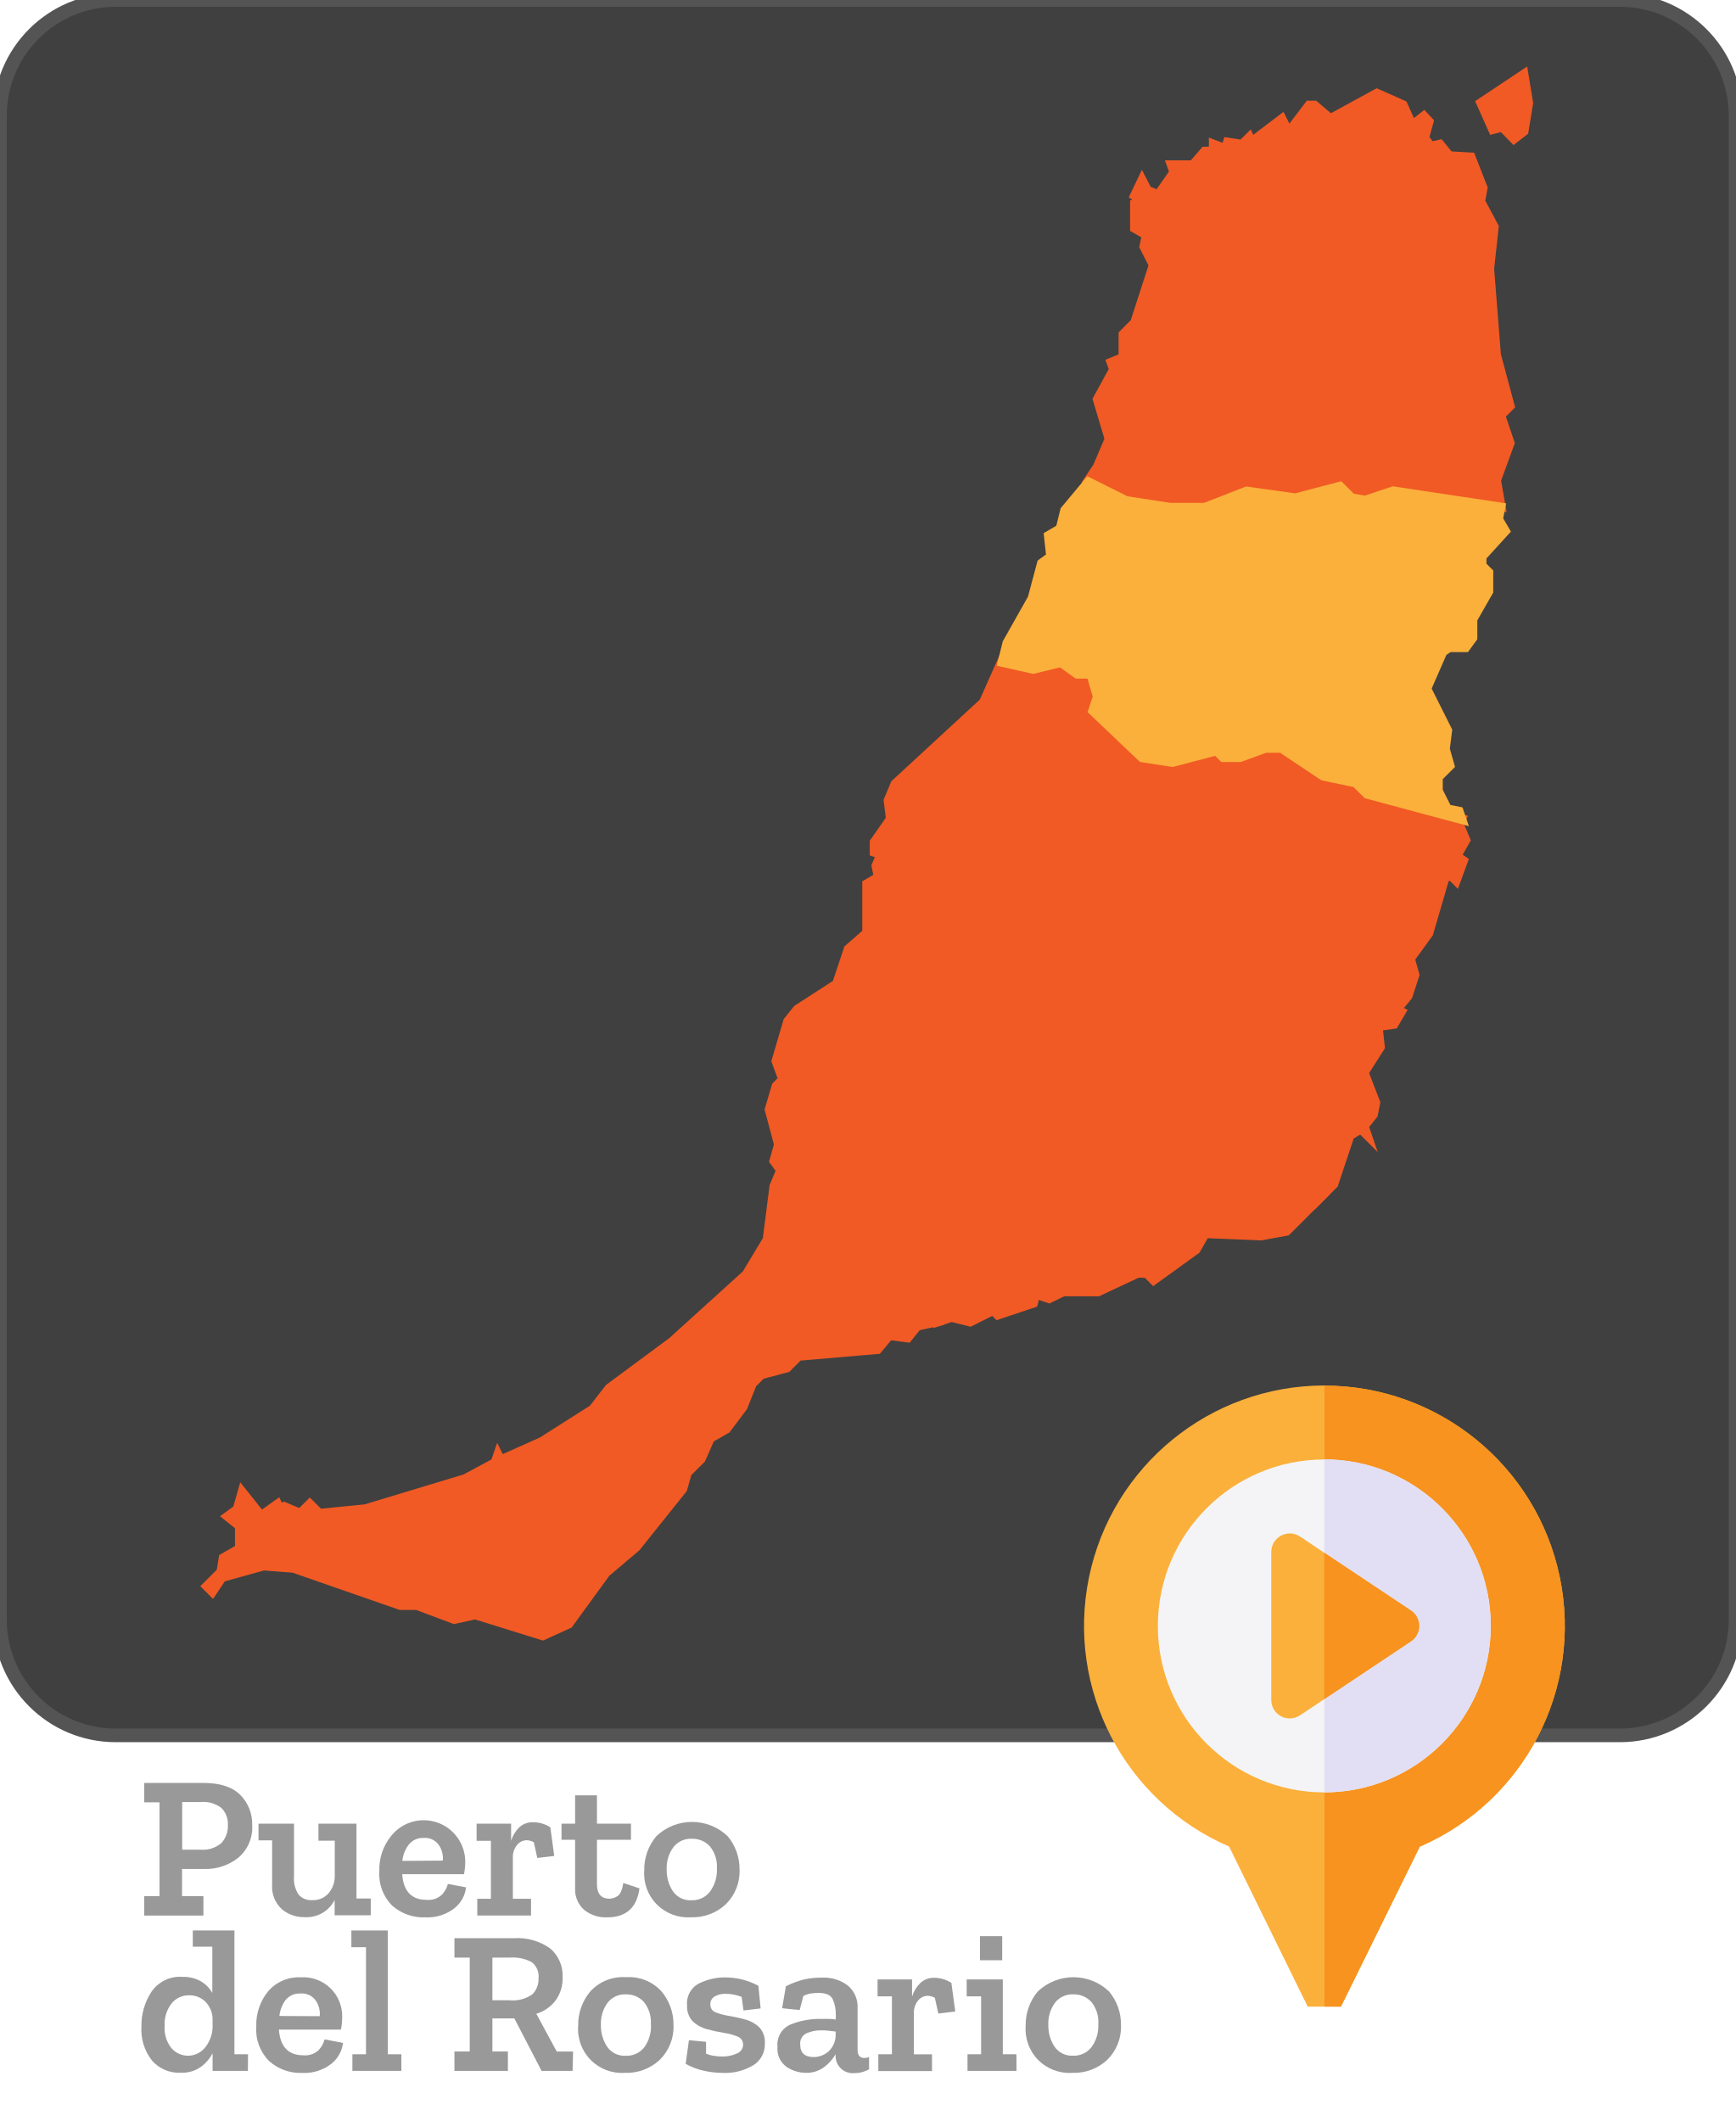
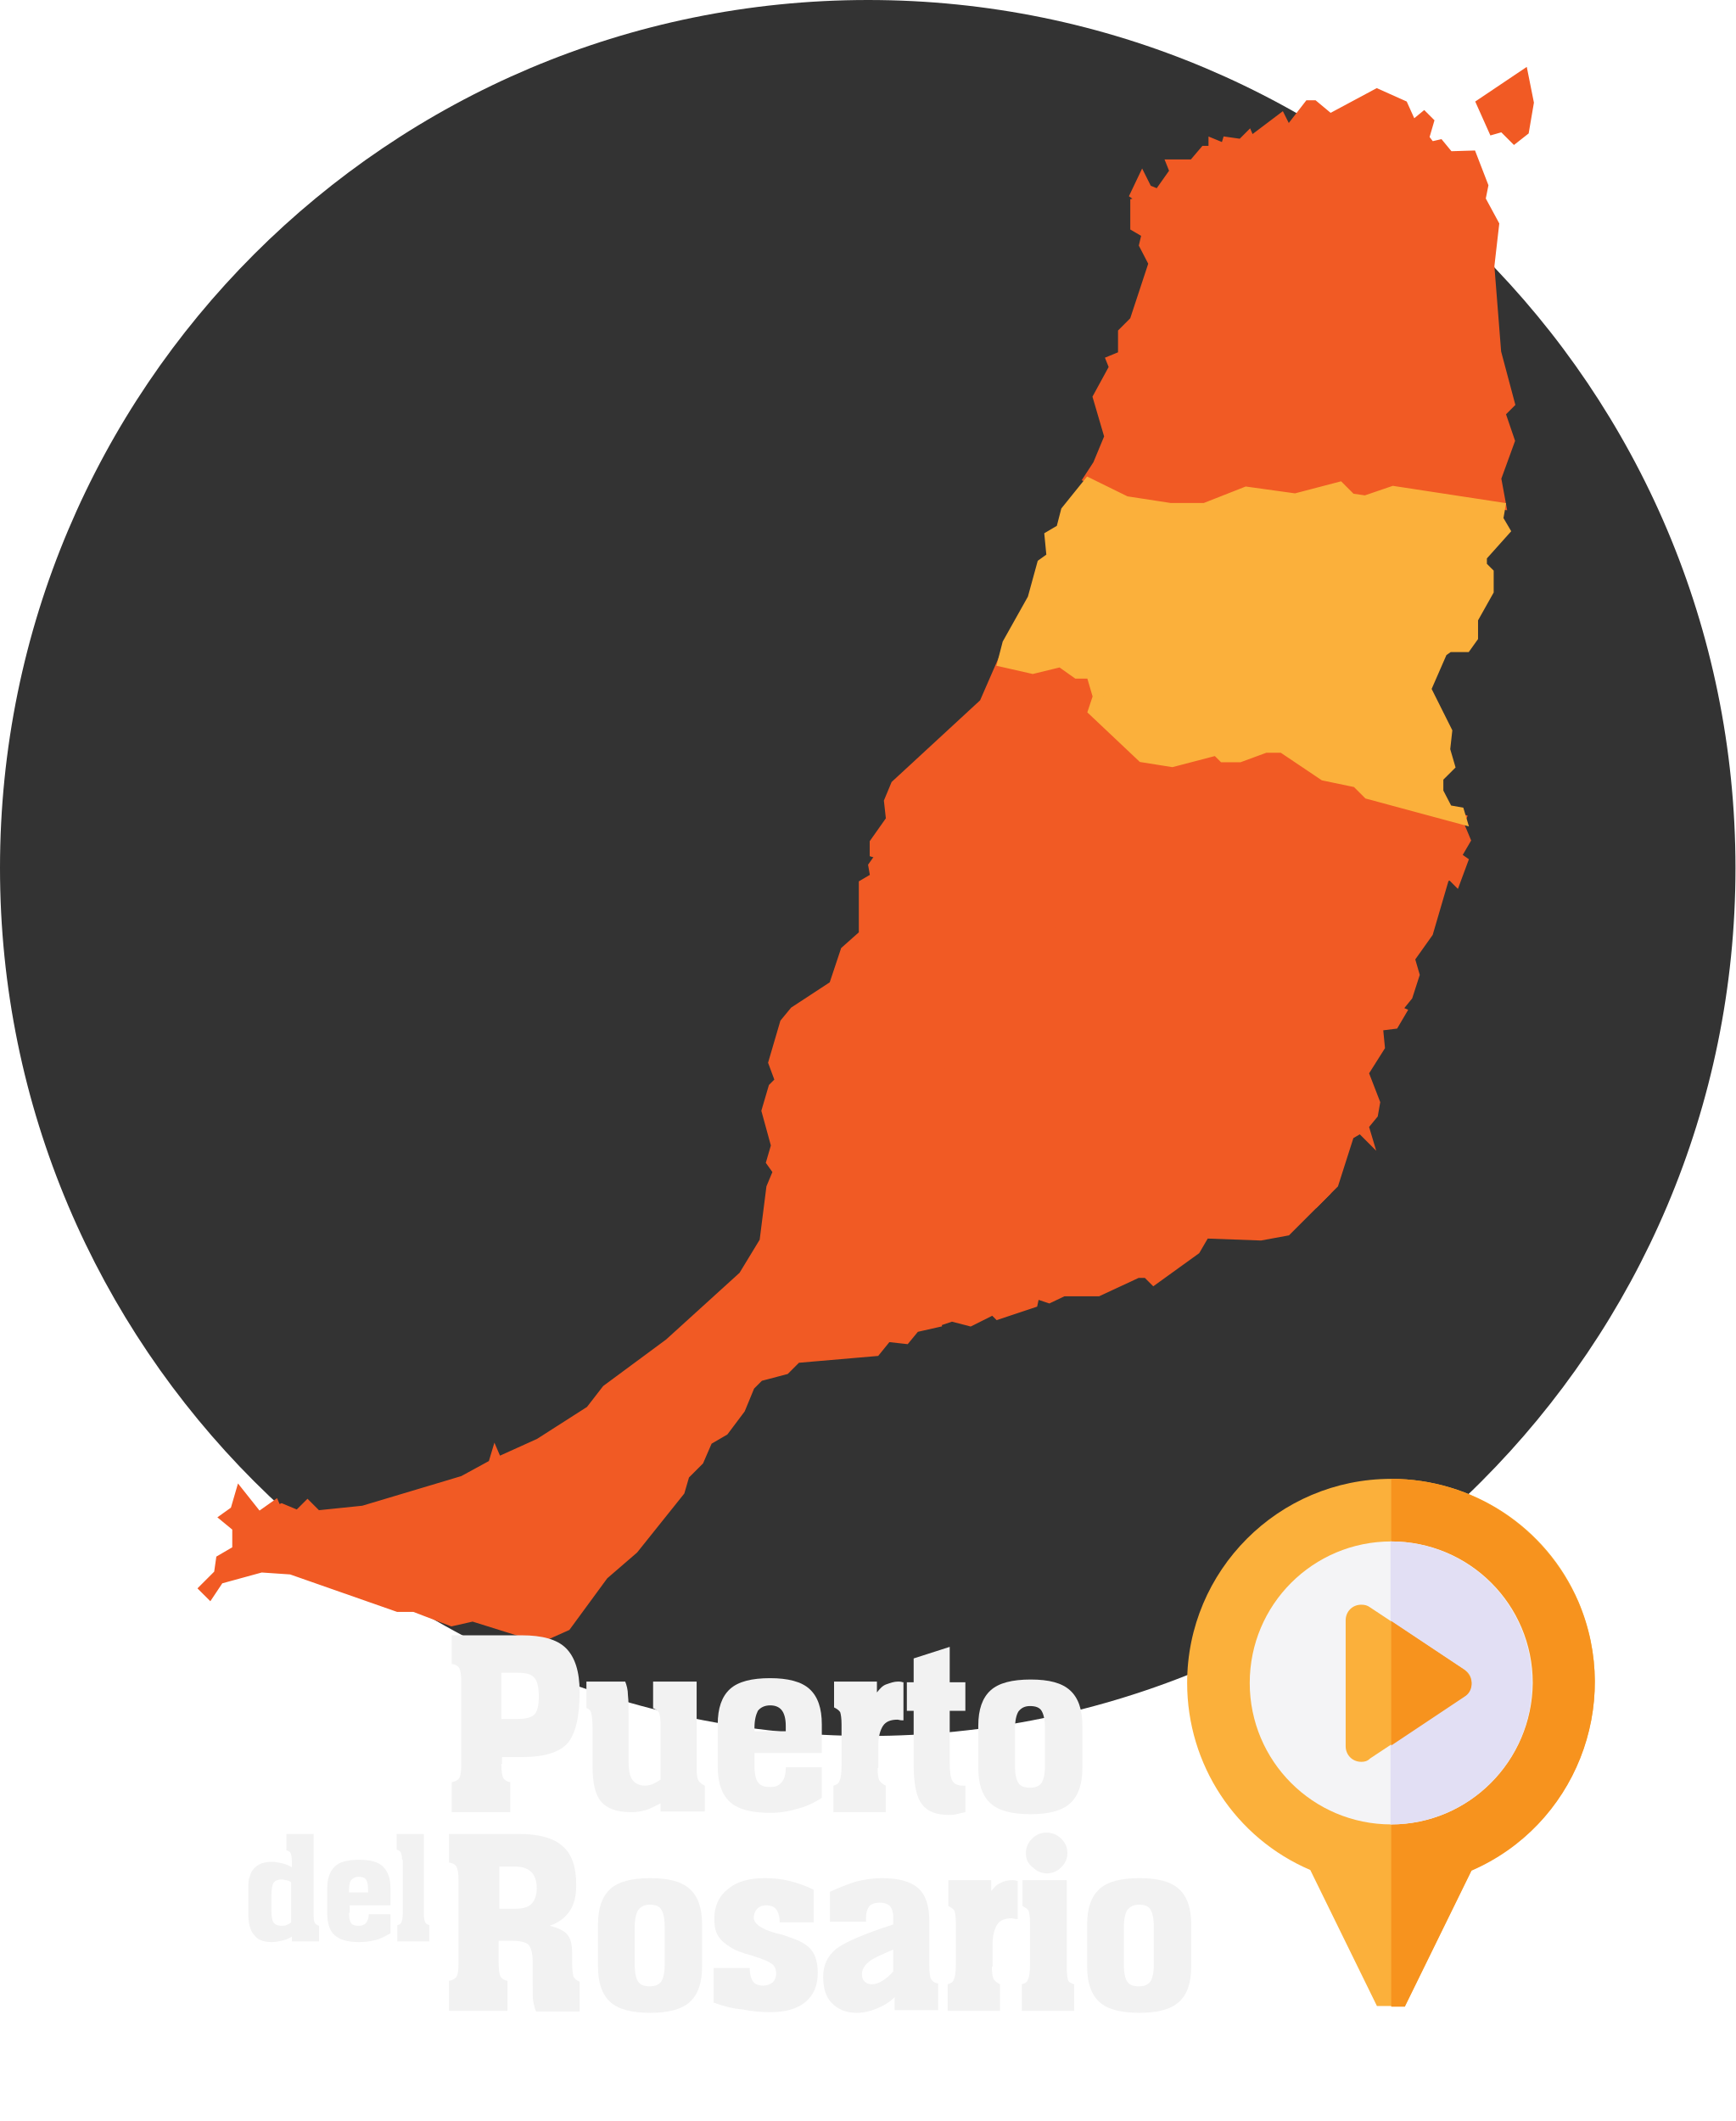
- <svg xmlns="http://www.w3.org/2000/svg" id="Municipios_de_la_provincia_de_Santa_Cruz_de_Tenerife" data-name="Municipios de la provincia de Santa Cruz de Tenerife" viewBox="0 0 255.12 311.81">
-   <defs>
-     <style>.cls-1{fill:#404040;stroke:#545454;stroke-width:2px;}.cls-1,.cls-2,.cls-3{stroke-miterlimit:10;}.cls-2{fill:#f15a24;stroke:#f15a24;}.cls-2,.cls-3{stroke-width:1.52px;}.cls-3,.cls-5{fill:#fbb03b;}.cls-3{stroke:#fbb03b;}.cls-4{fill:#999;}.cls-6{fill:#f7931e;}.cls-7{fill:#f4f4f6;}.cls-8{fill:#e2dff4;}</style>
-   </defs>
-   <rect class="cls-1" width="255.12" height="255.12" rx="17.01" ry="17.01" />
-   <path id="Antigua" class="cls-2" d="M214.7,120.42l-.34.68,1,2.39L214,125.89l1,.68-1,2.73-.68-.68-1,.34-2.39,8.2-2.73,3.76.68,2.39-1,3.08-1.71,2.05.68.34-1,1.71-2.39.34.34,3.08-2.39,3.76,1.71,4.44-.34,1.71-1.37,1.71.34,1-.68-.68-1.71,1-2.39,7.18-1,1,.34-1-16.74-26.31-22.21-13.33.68-4.44,3.42-4.78-1-9.57,1-2.05,7.52-2.39,4.44.68,6.49-1.71,1,1h2.39l3.76-1.37h2.39l6.15,4.1,4.78,1,1.71,1.71Z" />
-   <path id="Betancuria" class="cls-2" d="M147.38,97.18l4.44,1,4.1-1,2.39,1.71h2.05l1,3.42-.68,2.05,7.18,6.83-7.52,2.39-1,2.05,1,9.57L156.95,130l-.68,4.44-6.83-1-1.37,1.71L144,131H138.5L136.79,129V127.6l-1.71-1.71-5.47-.34-1-.34v-1.37l2.39-3.42-.34-2.73,1-2.39,13-12Z" />
-   <path id="La_Oliva" data-name="La Oliva" class="cls-2" d="M223.93,11.06l-6.14,4.09,1.69,3.78,1.38-.36,1.69,1.74,1.38-1.07.67-4.09ZM202.4,13.82l-6.85,3.74-2.36-2h-.71L189.4,19.6l-1-2L183.93,21l-.31-.67-1,1L180.51,21l-.31,1-1.74-.67v1h-1.33l-1.74,2h-3.07l.36,1-2.4,3.43-1.69-.71-.71-1.38-1,2.09,1.38,1-1.38.31v3.43l1.74,1-.36,1.74,1.38,2.71-2.76,8.54-1.69,1.69v3.43l-1.74.71.36,1-2.4,4.4,1.74,5.83-1.74,4.09-1.33,2,5.47,2.76,6.45,1h5.16l6.14-2.4,7.16,1,6.5-1.69,1.69,1.69,2.09.36,4.09-1.38,15.71,2.4-.67-3.78,2-5.47-1.38-4.09,1.38-1.38-2-7.47-1-12.68.67-6.14-2-3.74.36-2-1.74-4.45L213,23l-1.38-1.69-1.33.31-1-1.33.67-2.4-.67-.71-1.74,1.38-1.38-3.07Z" />
-   <path id="Pájara" class="cls-2" d="M129.61,125.55l5.47.34,1.71,1.71V129L138.5,131H144l4.1,4.1,1.37-1.71,6.83,1-1.37,5.81,1.71,1v1.37l-3.76,3.08-1,2.05-3.08,2.39-2.39.68-10.93,10.59-1.71.68-1.37-1-3.76,1.71.34,2.73,2.73.68,2.39,3.42.68,1.71-1.37,3.08,1.37,3.76-.68,3.08,1,2.05-1,2.73.68,3.76,2.73,2.73.34,1.71-3.08.68-1.37,1.71-2.73-.34-1.71,2.05-11.62,1-1.71,1.71-3.76,1-1.37,1.37-1.37,3.42L106.72,210l-2.39,1.37L103,214.4l-2.05,2.05-.68,2.39-6.83,8.54L89,231.14l-5.47,7.52-3.76,1.71-9.91-3.08-3.08.68-5.47-2.05H58.88l-15.72-5.47-4.44-.34-6.15,1.71-1.37,2.05-.68-.68,2.05-2.05.34-2.05,2.39-1.37v-3.42l-1.71-1.37,1.37-1,.68-2.39,2.73,3.42,2.39-1.71.34.68.68-.34,2.39,1,1.37-1.37,1.37,1.37,6.83-.68,14.69-4.44,4.44-2.39.34-1,.34.68L79.72,212l7.52-4.78,2.39-3.08,9.23-6.83,10.93-9.91,3.08-5.13,1-7.86,1-2.39-1-1.37.68-2.39-1.37-5.13,1-3.42,1-1-1-2.73,1.71-5.81,1.37-1.71,5.81-3.76,1.71-5.13,2.73-2.39V130l1.71-1-.34-1.71Z" />
-   <path id="Puerto_del_Rosario" data-name="Puerto del Rosario" class="cls-3" d="M220.5,74.63l-.34,1.71,1,1.71-3.42,3.76v1.37l1,1v2.73L216.4,91v2.73l-1,1.37H213l-1,.68-2.39,5.47,3.08,6.15-.34,2.73.68,2.39-1.71,1.71v2.05l1.37,2.73,1.71.34.34,1L201,116.66,199.32,115l-4.78-1-6.15-4.1H186l-3.76,1.37h-2.39l-1-1-6.49,1.71-4.44-.68-7.18-6.83.68-2.05-1-3.42h-2.05l-2.39-1.71-4.1,1-4.44-1,.68-2.73L151.82,88l1.37-5.13,1.37-1-.34-3.08,1.71-1,.68-2.73,3.42-4.1,5.47,2.73,6.49,1h5.13l6.15-2.39,7.18,1,6.49-1.71,1.71,1.71,2.05.34,4.1-1.37Z" />
-   <path id="Tuineje" class="cls-2" d="M194.88,175.1l-5.81,5.81-3.76.68-8.2-.34-1.37,2.39-6.15,4.44-1-1H167.2l-5.81,2.73h-5.13l-2.05,1-2.05-.68-.34,1.37-5.13,1.71-.68-.68-3.42,1.71-2.73-.68-2.05.68-.34-1.71-2.73-2.73-.68-3.76,1-2.73-1-2.05.68-3.08-1.37-3.76,1.37-3.08-.68-1.71-2.39-3.42-2.73-.68-.34-2.73,3.76-1.71,1.37,1,1.71-.68,10.93-10.59,2.39-.68,3.08-2.39,1-2.05,3.76-3.08v-1.37l-1.71-1,1.37-5.81,22.21,13.33,16.74,26.31Z" />
-   <path class="cls-4" d="M37.07,268.28A5.82,5.82,0,0,1,35,273.13a7.68,7.68,0,0,1-4.94,1.63h-3.3v4H29.9v2.85H21.2v-2.85h2.25v-13.8H21.2v-2.85h8.7q3.63,0,5.4,1.74A6,6,0,0,1,37.07,268.28Zm-3.57.06a3.38,3.38,0,0,0-.92-2.52,4.3,4.3,0,0,0-3.08-.9H26.78v7h2.73a4.09,4.09,0,0,0,3.06-1A3.65,3.65,0,0,0,33.5,268.34Z" />
-   <path class="cls-4" d="M54.5,281.57H49.19v-2.25a4.61,4.61,0,0,1-4.44,2.52,5,5,0,0,1-3.31-1.16A4.5,4.5,0,0,1,40,277v-6.45H38V268.1h5.22v7.74a4.16,4.16,0,0,0,.69,2.71,2.44,2.44,0,0,0,2,.79,3,3,0,0,0,2.38-1,3.87,3.87,0,0,0,.92-2.49v-5.25h-2.4V268.1H52.4v11h2.1Z" />
-   <path class="cls-4" d="M68.51,277.46a4.59,4.59,0,0,1-1.74,3.09,6.44,6.44,0,0,1-4.29,1.32,6.88,6.88,0,0,1-4.83-1.72,6.54,6.54,0,0,1-1.89-5.08,7.79,7.79,0,0,1,1.73-5.16,6.11,6.11,0,0,1,10.9,3.81,9.78,9.78,0,0,1-.18,1.8H59.12q.27,3.78,3.6,3.78a2.88,2.88,0,0,0,2.23-.75,3.73,3.73,0,0,0,.89-1.59Zm-3.42-3.93a3.48,3.48,0,0,0-.56-2.26,2.47,2.47,0,0,0-2.27-1.07,2.61,2.61,0,0,0-2.19,1,4.74,4.74,0,0,0-.93,2.37Z" />
-   <path class="cls-4" d="M78.38,267.89a4.58,4.58,0,0,1,2.52.75l.57,4.2-2.49.3-.51-2.31a2.39,2.39,0,0,0-1-.3,1.89,1.89,0,0,0-1.46.69,2.78,2.78,0,0,0-.62,1.92v6h2.67v2.46H70.16v-2.46h2v-8.52h-2.1V268.1h5.07v2.52a4.68,4.68,0,0,1,1.15-1.93A2.82,2.82,0,0,1,78.38,267.89Z" />
-   <path class="cls-4" d="M94,277.61q-.57,4.26-4.74,4.26a5,5,0,0,1-3.44-1.14,4,4,0,0,1-1.28-3.18v-7.08h-2V268.1h2v-4.17h3.21v4.17h5v2.37h-5V277q0,2.13,1.86,2.13a2.28,2.28,0,0,0,1.14-.37q.63-.37.87-1.94Z" />
-   <path class="cls-4" d="M108.71,274.85a6.76,6.76,0,0,1-2,5.08,7.12,7.12,0,0,1-5.17,1.93A6.43,6.43,0,0,1,94.7,275a7.62,7.62,0,0,1,1.77-5.05,7.59,7.59,0,0,1,10.5,0A7.52,7.52,0,0,1,108.71,274.85Zm-3.33-.09a4.74,4.74,0,0,0-1-3.3,3.46,3.46,0,0,0-2.68-1.14A3.21,3.21,0,0,0,99,271.54a5.11,5.11,0,0,0-1,3.26,5.54,5.54,0,0,0,.92,3.24,3.09,3.09,0,0,0,2.72,1.32,3.26,3.26,0,0,0,2.73-1.28A5.25,5.25,0,0,0,105.38,274.76Z" />
-   <path class="cls-4" d="M36.44,304.44H31.25v-2.58a5.94,5.94,0,0,1-1.73,2,4.76,4.76,0,0,1-3,.85,5.23,5.23,0,0,1-4.19-1.8,7.35,7.35,0,0,1-1.54-5,9,9,0,0,1,1.46-5.08,5.09,5.09,0,0,1,4.58-2.21,5.21,5.21,0,0,1,2.69.65,4.54,4.54,0,0,1,1.69,1.72v-6.81H28.34V283.8h6.12V302h2ZM31.25,298v-1a3.71,3.71,0,0,0-1-2.67,3.3,3.3,0,0,0-2.43-1,3.24,3.24,0,0,0-2.62,1.22,5,5,0,0,0-1,3.31,4.68,4.68,0,0,0,1,3.24,3.22,3.22,0,0,0,5.06-.24A4.91,4.91,0,0,0,31.25,298Z" />
-   <path class="cls-4" d="M50.42,300.33a4.59,4.59,0,0,1-1.74,3.09,6.44,6.44,0,0,1-4.29,1.32A6.88,6.88,0,0,1,39.56,303a6.54,6.54,0,0,1-1.89-5.08,7.79,7.79,0,0,1,1.73-5.16,5.92,5.92,0,0,1,4.81-2.07,5.71,5.71,0,0,1,6.09,5.88,9.79,9.79,0,0,1-.18,1.8H41q.27,3.78,3.6,3.78a2.88,2.88,0,0,0,2.23-.75,3.72,3.72,0,0,0,.89-1.59ZM47,296.4a3.48,3.48,0,0,0-.56-2.26,2.47,2.47,0,0,0-2.27-1.07A2.61,2.61,0,0,0,42,294a4.74,4.74,0,0,0-.93,2.37Z" />
-   <path class="cls-4" d="M59,304.44h-7.2V302h2V286.26H51.65V283.8H57V302h2Z" />
-   <path class="cls-4" d="M84.17,304.44H79.61l-4-7.71H72.38v4.86h2.28v2.85H66.8v-2.85h2.25v-13.8H66.8v-2.85h8.67a8.28,8.28,0,0,1,5.43,1.52,5.24,5.24,0,0,1,1.8,4.24,5.46,5.46,0,0,1-1,3.35,5.65,5.65,0,0,1-2.86,2l3,5.55h2.4Zm-5-13.65a2.65,2.65,0,0,0-1-2.33,5.91,5.91,0,0,0-3.27-.67H72.38v6.27H74.9a5,5,0,0,0,3.33-.85A3.12,3.12,0,0,0,79.16,290.79Z" />
-   <path class="cls-4" d="M99,297.72a6.76,6.76,0,0,1-2,5.08,7.12,7.12,0,0,1-5.17,1.93,6.43,6.43,0,0,1-6.84-6.9,7.62,7.62,0,0,1,1.77-5.05A6.46,6.46,0,0,1,92,290.67a6.43,6.43,0,0,1,5.25,2.1A7.52,7.52,0,0,1,99,297.72Zm-3.33-.09a4.74,4.74,0,0,0-1-3.3A3.46,3.46,0,0,0,92,293.19a3.21,3.21,0,0,0-2.67,1.21,5.11,5.11,0,0,0-1,3.25,5.55,5.55,0,0,0,.92,3.24A3.09,3.09,0,0,0,92,302.22a3.26,3.26,0,0,0,2.73-1.28A5.25,5.25,0,0,0,95.69,297.63Z" />
-   <path class="cls-4" d="M112.43,300.42a3.59,3.59,0,0,1-1.73,3.21,8,8,0,0,1-4.4,1.11,13.06,13.06,0,0,1-2.89-.33,9.65,9.65,0,0,1-2.62-1l.48-3.48,2.52.24,0,1.74a4.81,4.81,0,0,0,1.21.33,8.37,8.37,0,0,0,1.16.09,5,5,0,0,0,2.15-.44,1.39,1.39,0,0,0,.92-1.3,1.23,1.23,0,0,0-.83-1.2,8.52,8.52,0,0,0-2.06-.55,21.73,21.73,0,0,1-2.46-.54,4.74,4.74,0,0,1-2.05-1.14,3.16,3.16,0,0,1-.83-2.38,3.24,3.24,0,0,1,1.79-3.21,8.5,8.5,0,0,1,3.77-.87,10.31,10.31,0,0,1,4.92,1.23l.33,3.33-2.52.3-.27-2a6.56,6.56,0,0,0-2.37-.45,3.09,3.09,0,0,0-1.58.38,1.27,1.27,0,0,0-.65,1.19,1.18,1.18,0,0,0,.81,1.17,9.39,9.39,0,0,0,2,.52,21,21,0,0,1,2.4.54,4.65,4.65,0,0,1,2,1.14A3.2,3.2,0,0,1,112.43,300.42Z" />
-   <path class="cls-4" d="M115.52,292a13.11,13.11,0,0,1,2.67-1,12.1,12.1,0,0,1,2.7-.27,5.83,5.83,0,0,1,3.71,1.14,4.08,4.08,0,0,1,1.46,3.42v6.06q0,1.2,1,1.2a2.62,2.62,0,0,0,.69-.12l0,1.77a4.27,4.27,0,0,1-2.16.57,2.52,2.52,0,0,1-2.76-2.67V302a6.38,6.38,0,0,1-1.69,1.89,4.33,4.33,0,0,1-2.71.84,5.18,5.18,0,0,1-2.77-.85,3.24,3.24,0,0,1-1.37-3,3.18,3.18,0,0,1,2-3.29,11.42,11.42,0,0,1,4.29-.79l1.17,0q.6,0,1.11.09v-.75a5.34,5.34,0,0,0-.42-2.16q-.42-1-2.1-1a7.33,7.33,0,0,0-1.19.09,3.43,3.43,0,0,0-1.06.36l-.54,2.07-2.58-.27Zm7.32,7.14v-.48l-1-.12a10.29,10.29,0,0,0-1.11-.06,5.24,5.24,0,0,0-2.15.42,1.65,1.65,0,0,0-.95,1.68q0,1.83,2,1.83a3.38,3.38,0,0,0,2.16-.82A3.3,3.3,0,0,0,122.84,299.1Z" />
-   <path class="cls-4" d="M137.33,290.76a4.59,4.59,0,0,1,2.52.75l.57,4.2-2.49.3-.51-2.31a2.39,2.39,0,0,0-1-.3,1.89,1.89,0,0,0-1.46.69,2.78,2.78,0,0,0-.62,1.92v6H137v2.46h-7.89V302h2v-8.52H129V291h5.07v2.52a4.68,4.68,0,0,1,1.15-1.93A2.82,2.82,0,0,1,137.33,290.76Z" />
-   <path class="cls-4" d="M149.42,304.44h-7.2V302h2v-8.52H142.1V291h5.31v11h2Zm-5.37-16.26v-3.54h3.27v3.54Z" />
-   <path class="cls-4" d="M164.78,297.72a6.76,6.76,0,0,1-2,5.08,7.12,7.12,0,0,1-5.17,1.93,6.43,6.43,0,0,1-6.84-6.9,7.62,7.62,0,0,1,1.77-5.05,7.59,7.59,0,0,1,10.5,0A7.52,7.52,0,0,1,164.78,297.72Zm-3.33-.09a4.74,4.74,0,0,0-1-3.3,3.46,3.46,0,0,0-2.68-1.14,3.21,3.21,0,0,0-2.67,1.21,5.1,5.1,0,0,0-1,3.25,5.55,5.55,0,0,0,.92,3.24,3.09,3.09,0,0,0,2.71,1.32,3.26,3.26,0,0,0,2.73-1.28A5.25,5.25,0,0,0,161.45,297.63Z" />
-   <path class="cls-5" d="M194.67,203.68a35.34,35.34,0,0,0-14,67.78L192.23,295h4.88l11.59-23.52a35.34,35.34,0,0,0-14-67.78Z" />
-   <path class="cls-6" d="M197.11,295l11.59-23.52a35.34,35.34,0,0,0-14-67.78V295Z" />
-   <path class="cls-7" d="M194.67,263.5A24.47,24.47,0,1,1,219.14,239,24.5,24.5,0,0,1,194.67,263.5Z" />
-   <path class="cls-8" d="M219.14,239a24.5,24.5,0,0,0-24.47-24.47V263.5A24.5,24.5,0,0,0,219.14,239Z" />
-   <path class="cls-5" d="M189.59,252.63a2.72,2.72,0,0,1-2.72-2.72V228.15a2.72,2.72,0,0,1,4.23-2.26l16.31,10.88a2.72,2.72,0,0,1,0,4.52L191.1,252.17a2.72,2.72,0,0,1-1.51.46Z" />
-   <path class="cls-6" d="M207.41,236.77l-12.75-8.5v21.52l12.75-8.5a2.72,2.72,0,0,0,0-4.52Z" />
+ <svg xmlns="http://www.w3.org/2000/svg" version="1.1" id="Municipios_de_la_provincia_de_Santa_Cruz_de_Tenerife" x="0px" y="0px" viewBox="0 0 255.1 311.8" style="enable-background:new 0 0 255.1 311.8;" xml:space="preserve">
+   <style type="text/css">
+ 	.st0{fill:#333333;}
+ 	.st1{fill:#F15A24;stroke:#F15A24;stroke-width:1.52;stroke-miterlimit:10;}
+ 	.st2{fill:#FBB03B;stroke:#FBB03B;stroke-width:1.52;stroke-miterlimit:10;}
+ 	.st3{fill:#F2F2F2;}
+ 	.st4{fill:#FBB03B;}
+ 	.st5{fill:#F7931E;}
+ 	.st6{fill:#F4F4F6;}
+ 	.st7{fill:#E2DFF4;}
+ </style>
+   <path class="st0" d="M127.6,0L127.6,0C198,0,255.1,57.1,255.1,127.6v0c0,70.4-57.1,127.6-127.6,127.6h0C57.1,255.1,0,198,0,127.6v0  C0,57.1,57.1,0,127.6,0z" />
+   <path id="Antigua" class="st1" d="M214.7,120.4l-0.3,0.7l1,2.4l-1.4,2.4l1,0.7l-1,2.7l-0.7-0.7l-1,0.3l-2.4,8.2l-2.7,3.8l0.7,2.4  l-1,3.1l-1.7,2.1l0.7,0.3l-1,1.7l-2.4,0.3l0.3,3.1l-2.4,3.8l1.7,4.4l-0.3,1.7l-1.4,1.7l0.3,1l-0.7-0.7l-1.7,1L196,174l-1,1l0.3-1  l-16.7-26.3l-22.2-13.3l0.7-4.4l3.4-4.8l-1-9.6l1-2.1l7.5-2.4l4.4,0.7l6.5-1.7l1,1h2.4l3.8-1.4h2.4l6.1,4.1l4.8,1l1.7,1.7  L214.7,120.4z" />
+   <path id="Betancuria" class="st1" d="M147.4,97.2l4.4,1l4.1-1l2.4,1.7h2.1l1,3.4l-0.7,2.1l7.2,6.8l-7.5,2.4l-1,2.1l1,9.6l-3.4,4.8  l-0.7,4.4l-6.8-1l-1.4,1.7L144,131h-5.5l-1.7-2v-1.4l-1.7-1.7l-5.5-0.3l-1-0.3v-1.4l2.4-3.4l-0.3-2.7l1-2.4l13-12L147.4,97.2z" />
+   <path id="La_Oliva" class="st1" d="M223.9,11.1l-6.1,4.1l1.7,3.8l1.4-0.4l1.7,1.7l1.4-1.1l0.7-4.1L223.9,11.1z M202.4,13.8l-6.9,3.7  l-2.4-2h-0.7l-3.1,4l-1-2l-4.5,3.4l-0.3-0.7l-1,1l-2.1-0.3l-0.3,1l-1.7-0.7v1h-1.3l-1.7,2h-3.1l0.4,1l-2.4,3.4l-1.7-0.7l-0.7-1.4  l-1,2.1l1.4,1l-1.4,0.3v3.4l1.7,1l-0.4,1.7l1.4,2.7l-2.8,8.5l-1.7,1.7v3.4l-1.7,0.7l0.4,1l-2.4,4.4l1.7,5.8l-1.7,4.1l-1.3,2l5.5,2.8  l6.4,1h5.2l6.1-2.4l7.2,1l6.5-1.7l1.7,1.7l2.1,0.4l4.1-1.4l15.7,2.4l-0.7-3.8l2-5.5l-1.4-4.1l1.4-1.4l-2-7.5l-1-12.7l0.7-6.1l-2-3.7  l0.4-2l-1.7-4.4L213,23l-1.4-1.7l-1.3,0.3l-1-1.3l0.7-2.4l-0.7-0.7l-1.7,1.4l-1.4-3.1L202.4,13.8z" />
+   <path id="Pájara" class="st1" d="M129.6,125.6l5.5,0.3l1.7,1.7v1.4l1.7,2h5.5l4.1,4.1l1.4-1.7l6.8,1l-1.4,5.8l1.7,1v1.4l-3.8,3.1  l-1,2.1l-3.1,2.4l-2.4,0.7l-10.9,10.6l-1.7,0.7l-1.4-1l-3.8,1.7l0.3,2.7l2.7,0.7l2.4,3.4l0.7,1.7l-1.4,3.1l1.4,3.8l-0.7,3.1l1,2.1  l-1,2.7l0.7,3.8l2.7,2.7l0.3,1.7l-3.1,0.7l-1.4,1.7l-2.7-0.3l-1.7,2.1l-11.6,1l-1.7,1.7l-3.8,1l-1.4,1.4l-1.4,3.4l-2.4,3.2l-2.4,1.4  l-1.3,3l-2.1,2.1l-0.7,2.4l-6.8,8.5l-4.4,3.8l-5.5,7.5l-3.8,1.7l-9.9-3.1l-3.1,0.7l-5.5-2.1h-2.4l-15.7-5.5l-4.4-0.3l-6.2,1.7  l-1.4,2.1l-0.7-0.7l2.1-2.1l0.3-2.1l2.4-1.4v-3.4l-1.7-1.4l1.4-1l0.7-2.4l2.7,3.4l2.4-1.7l0.3,0.7l0.7-0.3l2.4,1l1.4-1.4l1.4,1.4  l6.8-0.7l14.7-4.4l4.4-2.4l0.3-1l0.3,0.7l6.2-2.8l7.5-4.8l2.4-3.1l9.2-6.8l10.9-9.9l3.1-5.1l1-7.9l1-2.4l-1-1.4l0.7-2.4l-1.4-5.1  l1-3.4l1-1l-1-2.7l1.7-5.8l1.4-1.7l5.8-3.8l1.7-5.1l2.7-2.4V130l1.7-1l-0.3-1.7L129.6,125.6z" />
+   <path id="Puerto_del_Rosario" class="st2" d="M220.5,74.6l-0.3,1.7l1,1.7l-3.4,3.8v1.4l1,1v2.7l-2.3,4.1v2.7l-1,1.4H213l-1,0.7  l-2.4,5.5l3.1,6.2l-0.3,2.7l0.7,2.4l-1.7,1.7v2.1l1.4,2.7l1.7,0.3l0.3,1l-13.7-3.7l-1.7-1.7l-4.8-1l-6.1-4.1H186l-3.8,1.4h-2.4l-1-1  l-6.5,1.7l-4.4-0.7l-7.2-6.8l0.7-2.1l-1-3.4h-2.1l-2.4-1.7l-4.1,1l-4.4-1l0.7-2.7l3.7-6.6l1.4-5.1l1.4-1l-0.3-3.1l1.7-1l0.7-2.7  L160,71l5.5,2.7l6.5,1h5.1l6.1-2.4l7.2,1l6.5-1.7l1.7,1.7l2.1,0.3l4.1-1.4L220.5,74.6z" />
+   <path id="Tuineje" class="st1" d="M194.9,175.1l-5.8,5.8l-3.8,0.7l-8.2-0.3l-1.4,2.4l-6.1,4.4l-1-1h-1.4l-5.8,2.7h-5.1l-2.1,1  l-2.1-0.7l-0.3,1.4l-5.1,1.7l-0.7-0.7l-3.4,1.7l-2.7-0.7l-2.1,0.7l-0.3-1.7l-2.7-2.7l-0.7-3.8l1-2.7l-1-2.1l0.7-3.1l-1.4-3.8  l1.4-3.1l-0.7-1.7l-2.4-3.4l-2.7-0.7l-0.3-2.7l3.8-1.7l1.4,1l1.7-0.7l10.9-10.6l2.4-0.7l3.1-2.4l1-2.1l3.8-3.1v-1.4l-1.7-1l1.4-5.8  l22.2,13.3l16.7,26.3L194.9,175.1z" />
+   <g>
+     <path class="st3" d="M73.7,259.3c0,1.1,0.1,1.8,0.3,2.1c0.2,0.3,0.5,0.5,1,0.6v4.4h-8.6V262c0.5-0.1,0.9-0.3,1.1-0.6   c0.2-0.3,0.3-1,0.3-2.1v-12c0-1.1-0.1-1.7-0.3-2.1c-0.2-0.3-0.5-0.5-1.1-0.6v-4.2h10.3c3,0,5.2,0.6,6.5,1.9c1.3,1.3,2,3.4,2,6.4   c0,3.7-0.6,6.2-1.8,7.6c-1.2,1.3-3.4,2-6.6,2h-3V259.3z M73.7,252.7h2.3c1.3,0,2.1-0.2,2.6-0.7c0.4-0.5,0.6-1.3,0.6-2.6   c0-1.3-0.2-2.3-0.7-2.8c-0.4-0.5-1.3-0.7-2.5-0.7h-2.3V252.7z" />
+     <path class="st3" d="M102.4,247.2V260c0,0.9,0.1,1.5,0.3,1.8c0.2,0.3,0.5,0.5,0.9,0.7v3.8h-6.5v-1.2c-0.8,0.4-1.5,0.8-2.2,1   c-0.7,0.2-1.4,0.3-2.1,0.3c-2.1,0-3.5-0.5-4.4-1.5c-0.9-1-1.3-2.8-1.3-5.2v-5.8c0-1-0.1-1.7-0.2-2.1c-0.1-0.4-0.4-0.6-0.7-0.7v-3.9   h5.7c0.2,0.5,0.4,1.2,0.4,2c0.1,0.8,0.1,2,0.1,3.8v6c0,1.3,0.2,2.2,0.6,2.7s1,0.8,1.8,0.8c0.4,0,0.8-0.1,1.1-0.2   c0.4-0.2,0.8-0.4,1.2-0.7v-7.9c0-1-0.1-1.6-0.2-1.9c-0.2-0.3-0.5-0.5-0.9-0.7v-3.9H102.4z" />
+     <path class="st3" d="M110.9,259.6c0,1.1,0.2,2,0.5,2.4c0.4,0.5,0.9,0.7,1.8,0.7c0.8,0,1.3-0.2,1.7-0.7c0.4-0.5,0.6-1.1,0.6-2.1   v-0.1h5.3v4.5c-1.1,0.7-2.3,1.3-3.6,1.6c-1.3,0.4-2.6,0.6-4,0.6c-2.7,0-4.7-0.5-5.9-1.6c-1.2-1.1-1.8-2.8-1.8-5.2v-6.2   c0-2.4,0.6-4.1,1.8-5.2c1.2-1.1,3.2-1.6,5.9-1.6c2.6,0,4.6,0.5,5.8,1.6s1.8,2.8,1.8,5.2v4.2h-9.9V259.6z M110.9,254v0.5h4.6v-0.8   c0-1-0.2-1.8-0.6-2.3s-1-0.7-1.7-0.7c-0.8,0-1.4,0.3-1.8,0.8C111.1,252.1,110.9,252.9,110.9,254z" />
+     <path class="st3" d="M129,259.9c0,1,0.1,1.6,0.3,1.9c0.2,0.3,0.5,0.5,0.9,0.7v3.9h-7.7v-3.9c0.4-0.1,0.8-0.3,0.9-0.7   c0.2-0.4,0.3-1.1,0.3-2.2v-6.1c0-0.9-0.1-1.5-0.2-1.8c-0.2-0.3-0.5-0.5-0.9-0.7v-3.8h6.3v1.6c0.4-0.5,0.8-1,1.4-1.2   s1.1-0.4,1.7-0.4c0.2,0,0.4,0,0.7,0.1c0,0,0.1,0,0.1,0v5.6c0,0-0.1,0-0.2,0c-0.3,0-0.5-0.1-0.7-0.1c-1,0-1.7,0.3-2.1,0.9   c-0.4,0.6-0.7,1.6-0.7,2.9V259.9z" />
+     <path class="st3" d="M139.6,242.1v5.2h2.3v4.2h-2.3v7.5c0,1.4,0.1,2.3,0.4,2.8c0.3,0.5,0.8,0.7,1.6,0.7h0.3v3.9   c-0.5,0.1-0.9,0.2-1.3,0.3c-0.4,0.1-0.8,0.1-1.2,0.1c-1.8,0-3.1-0.5-3.9-1.6c-0.8-1-1.2-3-1.2-5.8v-7.9h-1v-4.2h1v-3.5L139.6,242.1   z" />
+     <path class="st3" d="M159.1,253.7v6.2c0,2.4-0.6,4.1-1.8,5.2s-3.2,1.6-5.8,1.6c-2.7,0-4.7-0.5-5.9-1.6s-1.8-2.8-1.8-5.2v-6.2   c0-2.4,0.6-4.1,1.8-5.2c1.2-1.1,3.2-1.6,5.9-1.6s4.6,0.5,5.8,1.6C158.5,249.6,159.1,251.3,159.1,253.7z M153.6,254   c0-1.2-0.2-2-0.5-2.5c-0.3-0.5-0.9-0.7-1.7-0.7c-0.8,0-1.3,0.3-1.7,0.8c-0.3,0.5-0.5,1.3-0.5,2.5v5.6c0,1.1,0.2,2,0.5,2.4   c0.3,0.5,0.9,0.7,1.7,0.7c0.8,0,1.3-0.2,1.7-0.7c0.3-0.5,0.5-1.3,0.5-2.4V254z" />
+     <g>
+       <path class="st3" d="M36.5,281.4v-3.8c0-0.6,0-1.1,0.1-1.4c0.1-0.3,0.2-0.6,0.3-0.9c0.3-0.5,0.6-0.9,1.2-1.2    c0.5-0.3,1.2-0.4,1.9-0.4c0.5,0,0.9,0.1,1.4,0.2c0.5,0.1,1,0.3,1.5,0.6v-0.9c0-0.6-0.1-1-0.2-1.2c-0.1-0.2-0.3-0.3-0.6-0.4v-2.4h4    v12c0,0.6,0.1,1,0.2,1.1c0.1,0.2,0.3,0.3,0.6,0.4v2.3h-4v-0.7c-0.5,0.3-1,0.5-1.5,0.6c-0.5,0.1-1,0.2-1.4,0.2    c-1.2,0-2.1-0.3-2.6-1C36.8,283.9,36.5,282.8,36.5,281.4z M39.9,280.9c0,0.8,0.1,1.4,0.3,1.7c0.2,0.3,0.6,0.5,1.2,0.5    c0.3,0,0.5,0,0.7-0.1c0.2-0.1,0.5-0.2,0.7-0.4v-5.9c-0.3-0.2-0.6-0.3-0.8-0.3c-0.3-0.1-0.5-0.1-0.7-0.1c-0.5,0-0.9,0.2-1.1,0.5    c-0.2,0.4-0.3,1-0.3,1.9V280.9z" />
+       <path class="st3" d="M51.3,281.2c0,0.7,0.1,1.2,0.3,1.5c0.2,0.3,0.6,0.4,1.1,0.4c0.5,0,0.8-0.1,1.1-0.4c0.2-0.3,0.4-0.7,0.4-1.2    v-0.1h3.2v2.8c-0.7,0.4-1.4,0.8-2.2,1c-0.8,0.2-1.6,0.3-2.4,0.3c-1.6,0-2.8-0.3-3.6-1c-0.7-0.6-1.1-1.7-1.1-3.2v-3.7    c0-1.5,0.4-2.5,1.1-3.2c0.7-0.7,1.9-1,3.6-1c1.6,0,2.8,0.3,3.5,1c0.7,0.7,1.1,1.7,1.1,3.2v2.5h-6V281.2z M51.3,277.9v0.3h2.8v-0.5    c0-0.6-0.1-1.1-0.3-1.4c-0.2-0.3-0.6-0.4-1.1-0.4c-0.5,0-0.8,0.2-1.1,0.5C51.4,276.7,51.3,277.2,51.3,277.9z" />
+       <path class="st3" d="M59.1,273.4c0-0.5-0.1-0.9-0.2-1.1c-0.1-0.2-0.3-0.3-0.6-0.4v-2.3h4v11.8c0,0.6,0.1,1,0.2,1.2    c0.1,0.2,0.3,0.3,0.6,0.4v2.4h-4.7V283c0.3,0,0.5-0.2,0.6-0.4c0.1-0.2,0.2-0.7,0.2-1.3V273.4z" />
+     </g>
+     <path class="st3" d="M73.3,288.5c0,1.1,0.1,1.8,0.3,2.1c0.2,0.3,0.5,0.5,1,0.6v4.4H66v-4.4c0.5-0.1,0.9-0.3,1.1-0.6   c0.2-0.3,0.3-1,0.3-2.1v-12c0-1.1-0.1-1.7-0.3-2.1c-0.2-0.3-0.5-0.5-1.1-0.6v-4.2h10.2c3,0,5.2,0.6,6.5,1.8c1.4,1.2,2,3.1,2,5.7   c0,1.6-0.3,2.9-1,3.9c-0.7,1-1.7,1.7-2.9,2.1c1.2,0.3,2.1,0.7,2.6,1.3c0.5,0.6,0.7,1.5,0.7,2.8v1.4c0,1,0.1,1.6,0.2,2   c0.2,0.3,0.5,0.6,0.9,0.7v4.4h-6.4c-0.2-0.4-0.3-0.9-0.4-1.4c-0.1-0.5-0.1-1.3-0.1-2.5v-3.3c0-1.3-0.2-2.1-0.6-2.6   c-0.4-0.4-1.3-0.6-2.5-0.6h-1.9V288.5z M73.3,280.6h2.4c1.1,0,1.9-0.2,2.4-0.7c0.5-0.5,0.8-1.3,0.8-2.3c0-1.1-0.3-1.9-0.8-2.4   s-1.3-0.8-2.3-0.8h-2.4V280.6z" />
+     <path class="st3" d="M103.2,282.9v6.2c0,2.4-0.6,4.1-1.8,5.2c-1.2,1.1-3.2,1.6-5.8,1.6c-2.7,0-4.7-0.5-5.9-1.6   c-1.2-1.1-1.8-2.8-1.8-5.2v-6.2c0-2.4,0.6-4.1,1.8-5.2c1.2-1.1,3.2-1.6,5.9-1.6c2.7,0,4.6,0.5,5.8,1.6   C102.6,278.8,103.2,280.5,103.2,282.9z M97.7,283.2c0-1.2-0.2-2-0.5-2.5c-0.3-0.5-0.9-0.7-1.7-0.7c-0.8,0-1.3,0.3-1.7,0.8   c-0.3,0.5-0.5,1.3-0.5,2.5v5.6c0,1.1,0.2,2,0.5,2.4c0.3,0.5,0.9,0.7,1.7,0.7c0.8,0,1.3-0.2,1.7-0.7c0.3-0.5,0.5-1.3,0.5-2.4V283.2z   " />
+     <path class="st3" d="M104.9,294.4v-5.1h5.3c0,0.9,0.2,1.6,0.5,2c0.3,0.4,0.8,0.6,1.5,0.6c0.6,0,1-0.2,1.4-0.5   c0.3-0.3,0.5-0.8,0.5-1.3c0-0.5-0.2-1-0.5-1.3c-0.4-0.3-1-0.6-1.8-0.9c-0.3-0.1-0.7-0.2-1.2-0.4c-1.5-0.4-2.6-0.8-3.3-1.3   c-0.8-0.5-1.4-1-1.8-1.7c-0.4-0.7-0.5-1.5-0.5-2.5c0-1.8,0.7-3.3,2-4.3c1.3-1.1,3.1-1.6,5.4-1.6c1.2,0,2.4,0.1,3.6,0.4   c1.2,0.3,2.4,0.7,3.6,1.3v4.8h-5v-0.1c0-0.8-0.2-1.4-0.5-1.8s-0.8-0.6-1.5-0.6c-0.6,0-1,0.2-1.3,0.5c-0.3,0.3-0.5,0.8-0.5,1.3   c0,0.9,1.1,1.7,3.3,2.3c0.9,0.2,1.5,0.4,2,0.6c1.5,0.5,2.6,1.1,3.2,1.9c0.6,0.8,0.9,1.9,0.9,3.3c0,1.9-0.6,3.3-1.8,4.3   c-1.2,1-2.9,1.5-5.1,1.5c-1.4,0-2.8-0.1-4.1-0.4C107.7,295.3,106.3,294.9,104.9,294.4z" />
+     <path class="st3" d="M131.5,293.6c-0.8,0.8-1.7,1.3-2.7,1.7c-1,0.4-1.9,0.6-2.9,0.6c-1.5,0-2.7-0.5-3.6-1.4   c-0.9-0.9-1.3-2.2-1.3-3.9c0-1.7,0.6-3,1.9-4.1c1.3-1,4.1-2.2,8.4-3.6v-1.1c0-0.7-0.2-1.3-0.5-1.6s-0.8-0.5-1.5-0.5   c-0.7,0-1.2,0.2-1.5,0.5c-0.3,0.4-0.5,0.9-0.5,1.7v0.6H122v-4.4c1.3-0.6,2.6-1.1,3.8-1.5c1.3-0.3,2.5-0.5,3.8-0.5   c2.5,0,4.3,0.5,5.4,1.5c1.1,1,1.6,2.6,1.6,4.9v6.4c0,1.1,0.1,1.8,0.3,2.1c0.2,0.3,0.5,0.5,1,0.6v3.9h-6.4V293.6z M131.3,286.6   c-1.9,0.8-3.2,1.4-3.7,1.9c-0.6,0.5-0.9,1.1-0.9,1.7c0,0.5,0.1,0.8,0.4,1.1s0.6,0.4,1.1,0.4c0.5,0,1-0.2,1.5-0.5   c0.5-0.3,1.1-0.8,1.6-1.4V286.6z" />
+     <path class="st3" d="M145.8,289.1c0,1,0.1,1.6,0.3,1.9c0.2,0.3,0.5,0.5,0.9,0.7v3.9h-7.7v-3.9c0.4-0.1,0.8-0.3,0.9-0.7   c0.2-0.4,0.3-1.1,0.3-2.2v-6.1c0-0.9-0.1-1.5-0.2-1.8c-0.2-0.3-0.5-0.5-0.9-0.7v-3.8h6.3v1.6c0.4-0.5,0.8-1,1.4-1.2   c0.5-0.3,1.1-0.4,1.7-0.4c0.2,0,0.4,0,0.7,0.1c0,0,0.1,0,0.1,0v5.6c0,0-0.1,0-0.2,0c-0.3,0-0.5-0.1-0.7-0.1c-1,0-1.7,0.3-2.1,0.9   c-0.4,0.6-0.7,1.6-0.7,2.9V289.1z" />
+     <path class="st3" d="M156.8,289.1c0,1,0.1,1.7,0.2,2s0.5,0.5,0.9,0.6v3.9h-7.7v-3.9c0.4-0.1,0.8-0.3,0.9-0.7   c0.2-0.4,0.3-1.1,0.3-2.2v-6.1c0-0.9-0.1-1.5-0.2-1.8c-0.2-0.3-0.5-0.5-0.9-0.7v-3.8h6.5V289.1z M150.8,272.4   c0-0.8,0.3-1.5,0.9-2.1c0.6-0.6,1.3-0.9,2.1-0.9c0.8,0,1.6,0.3,2.2,0.9c0.6,0.6,0.9,1.3,0.9,2.1c0,0.8-0.3,1.5-0.9,2.1   c-0.6,0.6-1.3,0.9-2.1,0.9c-0.8,0-1.5-0.3-2.1-0.9C151.1,274,150.8,273.3,150.8,272.4z" />
+     <path class="st3" d="M175.1,282.9v6.2c0,2.4-0.6,4.1-1.8,5.2s-3.2,1.6-5.8,1.6c-2.7,0-4.7-0.5-5.9-1.6s-1.8-2.8-1.8-5.2v-6.2   c0-2.4,0.6-4.1,1.8-5.2c1.2-1.1,3.2-1.6,5.9-1.6s4.6,0.5,5.8,1.6C174.5,278.8,175.1,280.5,175.1,282.9z M169.6,283.2   c0-1.2-0.2-2-0.5-2.5c-0.3-0.5-0.9-0.7-1.7-0.7c-0.8,0-1.3,0.3-1.7,0.8c-0.3,0.5-0.5,1.3-0.5,2.5v5.6c0,1.1,0.2,2,0.5,2.4   c0.3,0.5,0.9,0.7,1.7,0.7c0.8,0,1.3-0.2,1.7-0.7c0.3-0.5,0.5-1.3,0.5-2.4V283.2z" />
+   </g>
+   <g>
+     <path class="st4" d="M204.5,217.4c-16.6,0-30,13.5-30,30c0,12,7.1,22.8,18.1,27.5l9.8,20h4.1l9.8-20c15.2-6.6,22.2-24.3,15.7-39.5   C227.3,224.5,216.5,217.4,204.5,217.4L204.5,217.4z" />
+     <path class="st5" d="M206.5,295l9.8-20c15.2-6.6,22.2-24.3,15.7-39.5c-4.8-11-15.6-18.1-27.5-18.1V295H206.5z" />
+     <path class="st6" d="M204.5,268.2c-11.5,0-20.8-9.3-20.8-20.8c0-11.5,9.3-20.8,20.8-20.8c11.5,0,20.8,9.3,20.8,20.8   C225.2,258.9,215.9,268.2,204.5,268.2z" />
+     <path class="st7" d="M225.2,247.4c0-11.5-9.3-20.8-20.8-20.8v41.6C215.9,268.2,225.2,258.9,225.2,247.4z" />
+     <path class="st4" d="M200.1,259c-1.3,0-2.3-1-2.3-2.3l0,0v-18.5c0-1.3,1-2.3,2.3-2.3c0.5,0,0.9,0.1,1.3,0.4l13.9,9.2   c1.1,0.7,1.3,2.1,0.6,3.2c-0.2,0.3-0.4,0.5-0.6,0.6l-13.9,9.2C201,258.9,200.6,259,200.1,259L200.1,259z" />
+     <path class="st5" d="M215.3,245.5l-10.8-7.2v18.3l10.8-7.2c1.1-0.7,1.3-2.1,0.6-3.2C215.7,245.9,215.5,245.7,215.3,245.5z" />
+   </g>
</svg>
